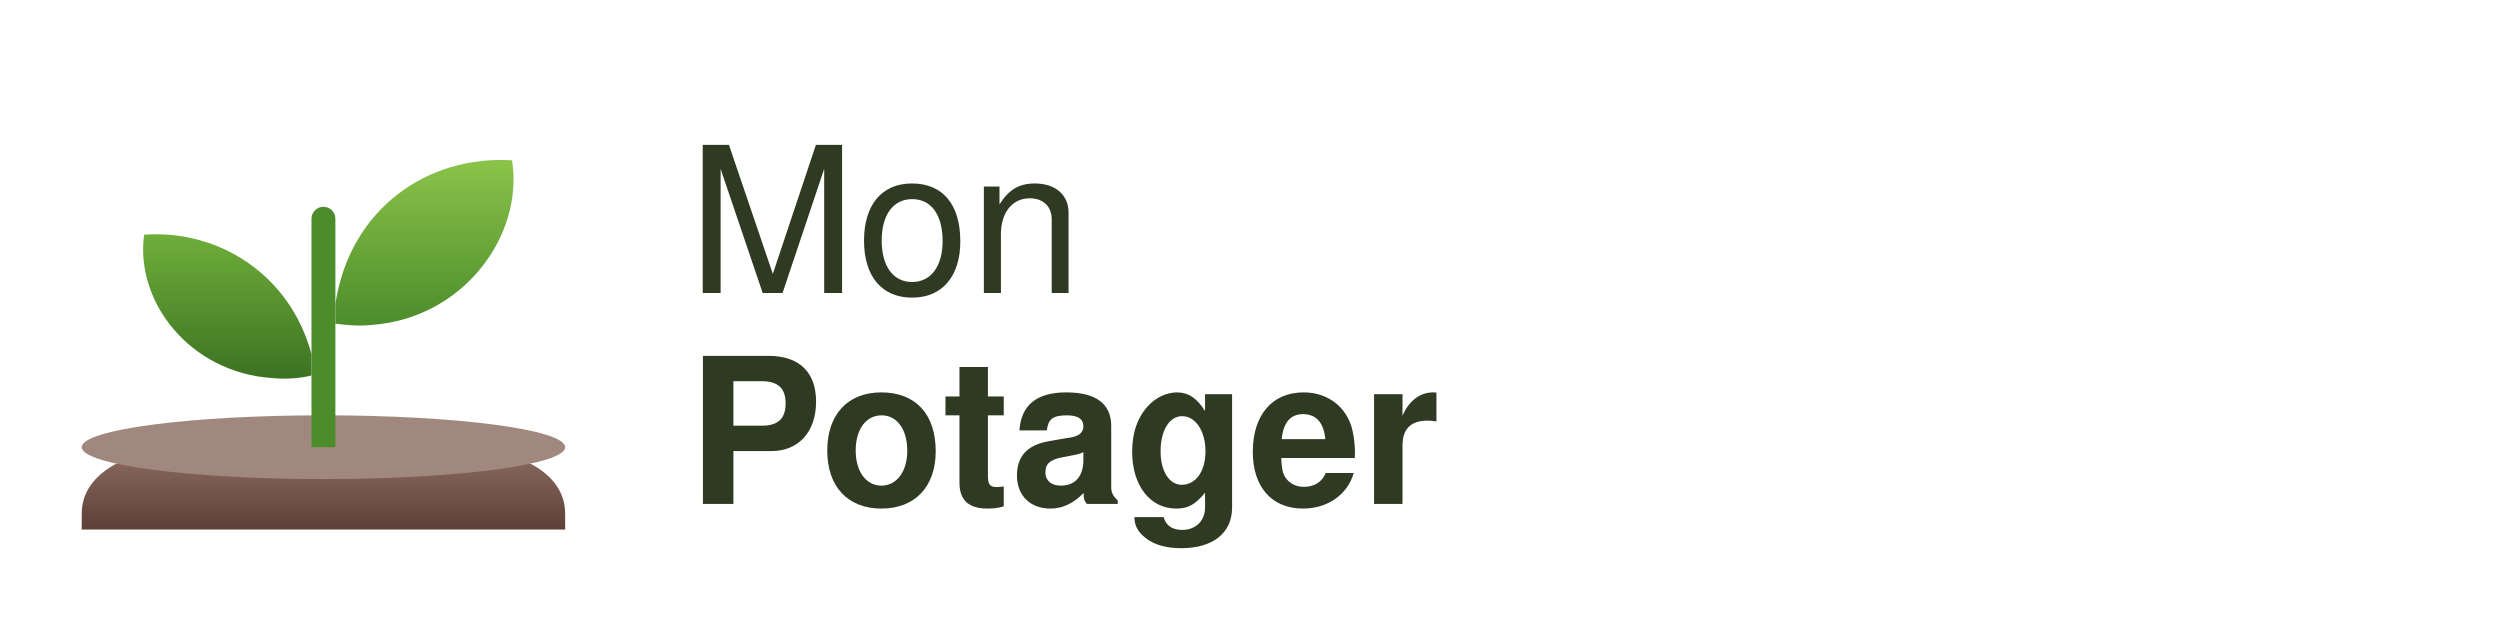
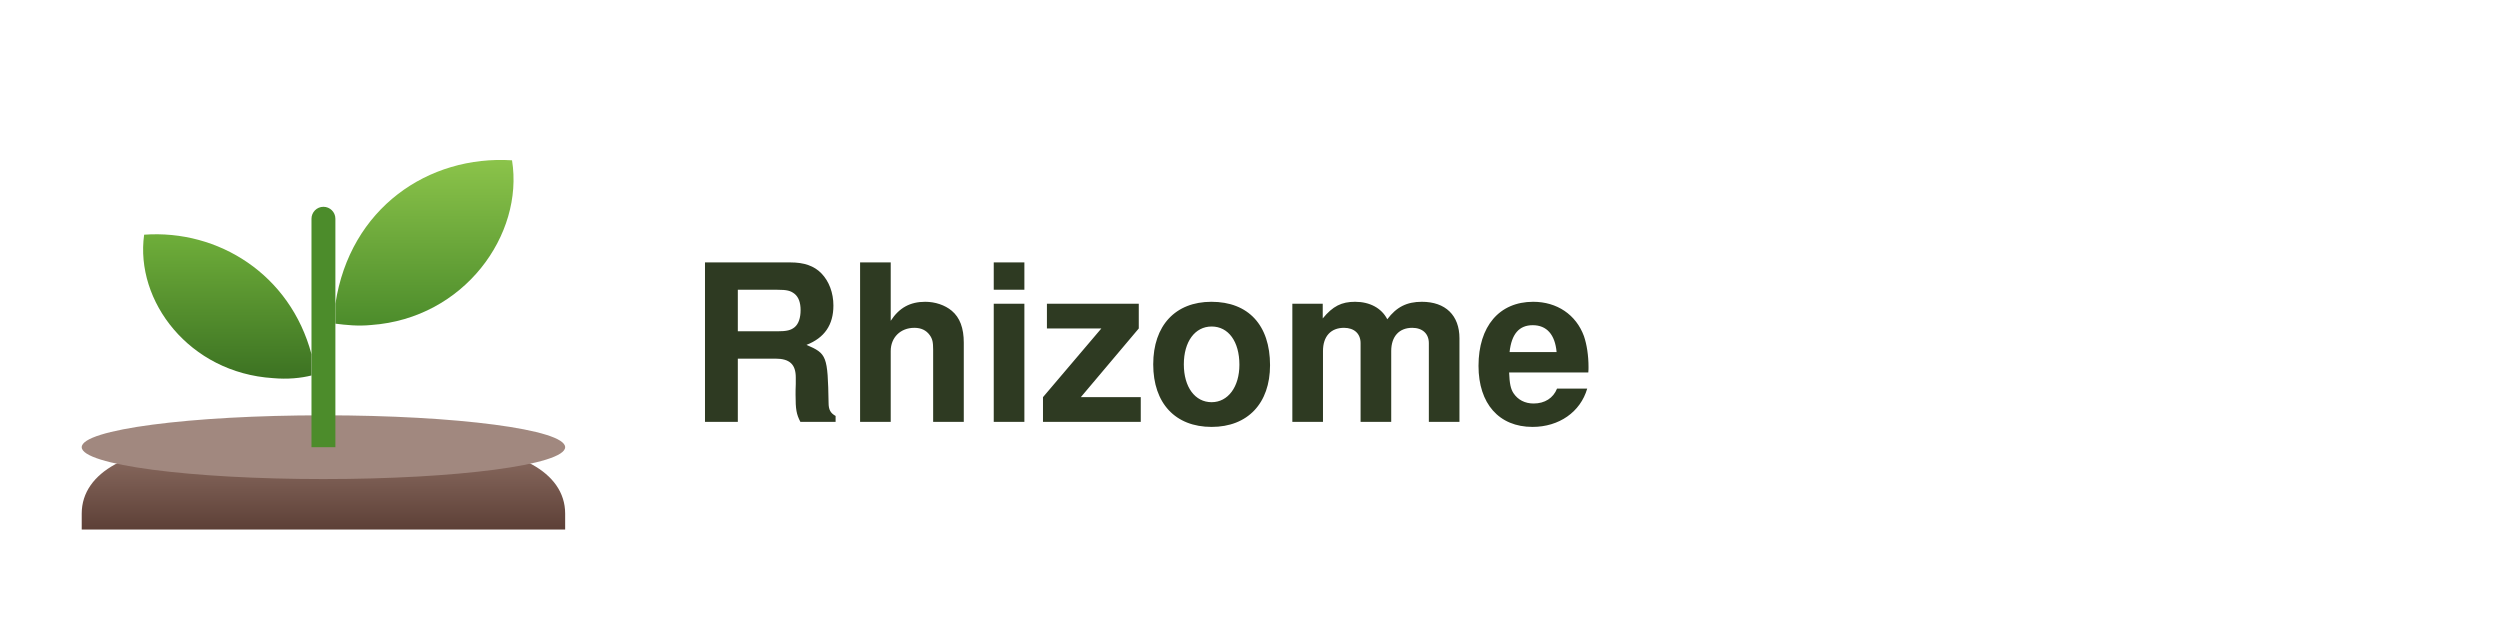
<svg xmlns="http://www.w3.org/2000/svg" viewBox="0 0 1280 320" width="1280" height="320">
  <defs>
    <linearGradient id="g1" x1="0" y1="0" x2="0" y2="1">
      <stop offset="0" stop-color="#8BC34A" />
      <stop offset="1" stop-color="#4C8C2B" />
    </linearGradient>
    <linearGradient id="g2" x1="0" y1="0" x2="0" y2="1">
      <stop offset="0" stop-color="#6FAE3A" />
      <stop offset="1" stop-color="#3C7222" />
    </linearGradient>
    <linearGradient id="g3" x1="0" y1="0" x2="0" y2="1">
      <stop offset="0" stop-color="#8D6E63" />
      <stop offset="1" stop-color="#5D4037" />
    </linearGradient>
  </defs>
  <g transform="translate(16,10) scale(0.68)">
    <path d="M38 372c0-32 38-50 86-50h192c48 0 86 18 86 50v12H38z" fill="url(#g3)" />
    <ellipse cx="220" cy="322" rx="182" ry="24" fill="#A1887F" />
    <path d="M211 322V150a9 9 0 0 1 18 0v172z" fill="#4C8C2B" />
    <path d="M211 252c-16-60-70-94-126-90-7 50 34 104 97 108 11 1 21 0 29-2z" fill="url(#g2)" />
    <path d="M229 214c11-72 70-112 133-108 9 56-36 119-106 124-10 1-19 0-27-1z" fill="url(#g1)" />
  </g>
-   <text x="352" y="150" font-family="Helvetica Neue, Helvetica, Arial, sans-serif" font-size="104" font-weight="300" fill="#2E3A22">Mon</text>
-   <text x="352" y="258" font-family="Helvetica Neue, Helvetica, Arial, sans-serif" font-size="104" font-weight="600" fill="#2E3A22">Potager</text>
+   <text x="352" y="216" font-family="Helvetica Neue, Helvetica, Arial, sans-serif" font-size="112" font-weight="600" fill="#2E3A22">Rhizome</text>
</svg>
